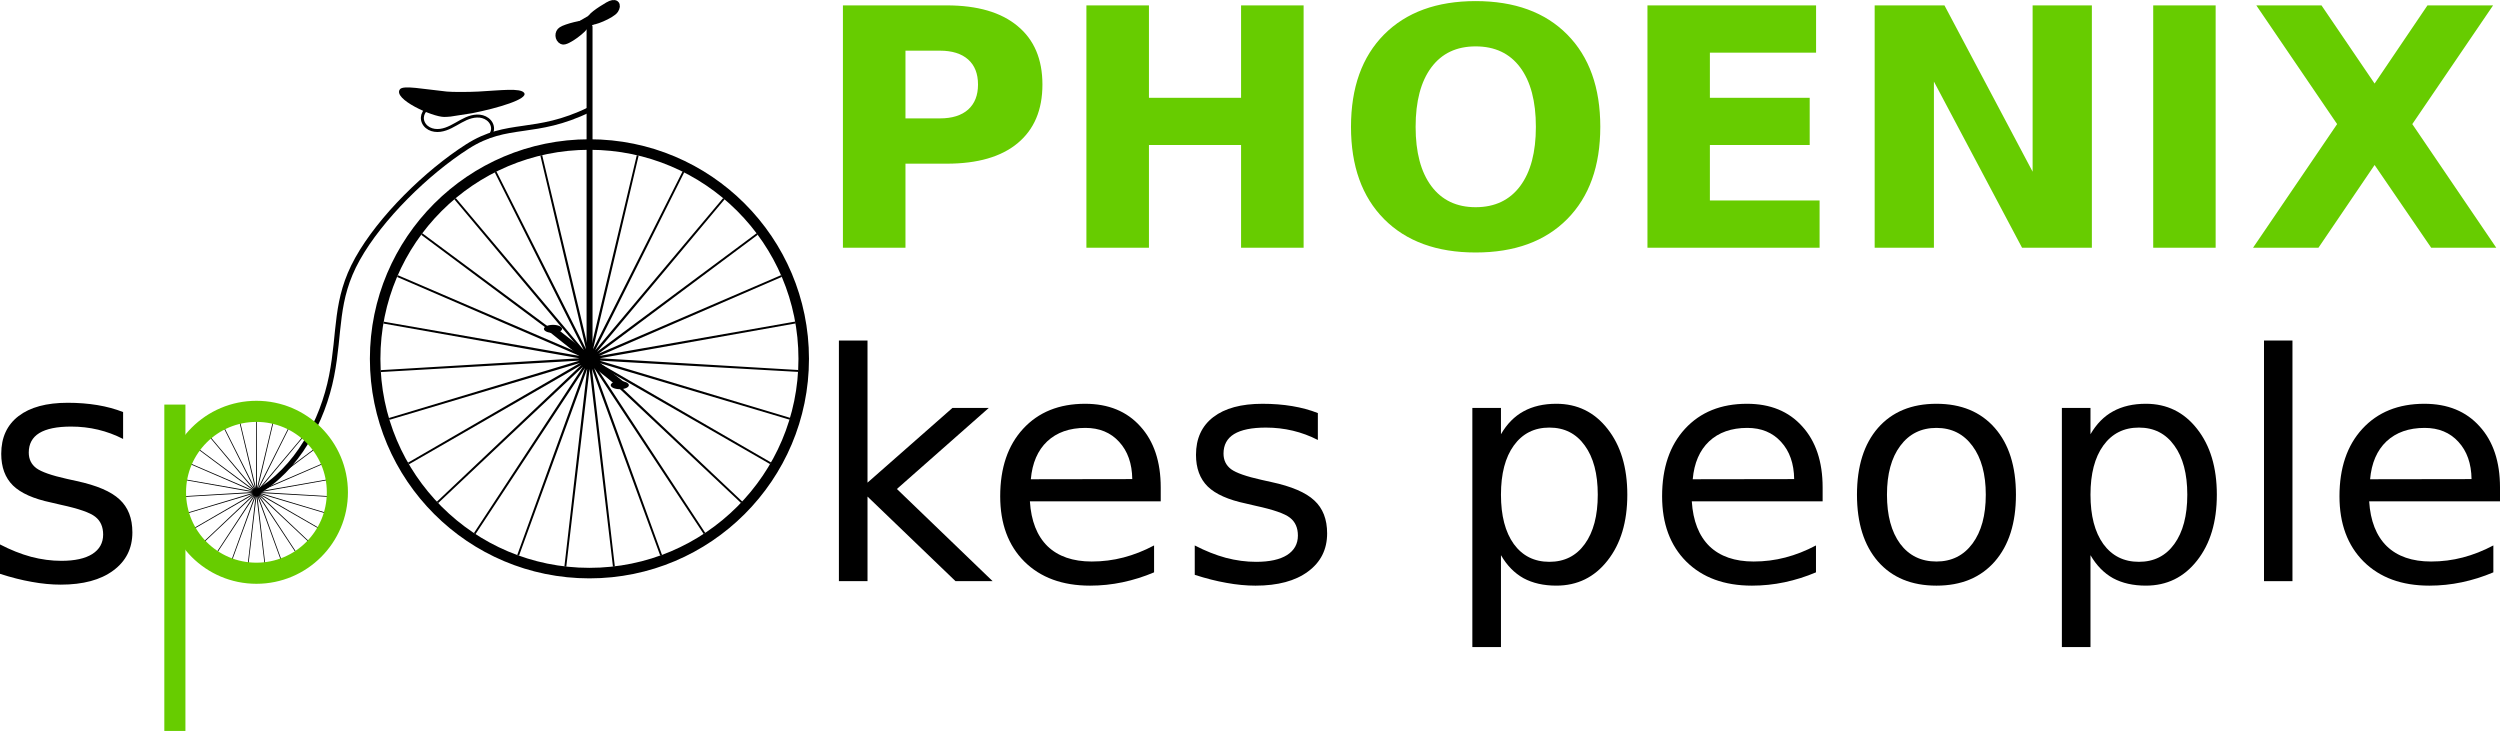
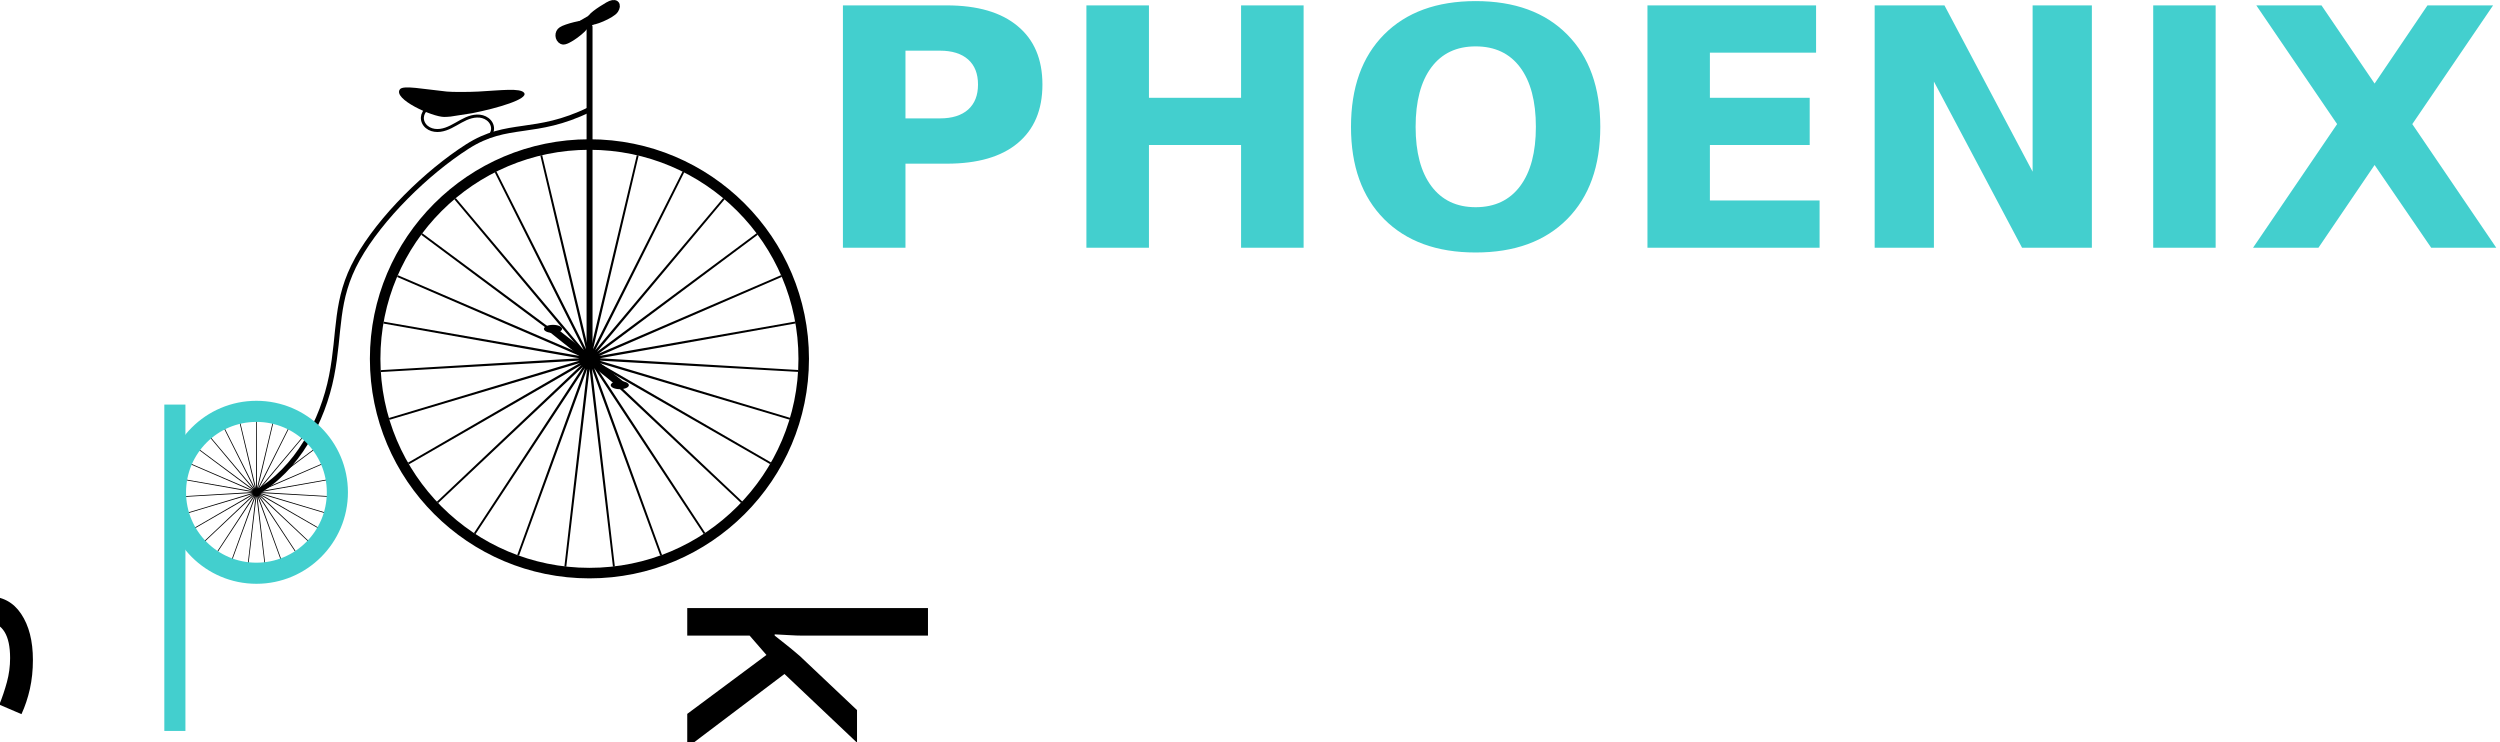
<svg xmlns="http://www.w3.org/2000/svg" version="1.1" width="710.723" height="210.8" id="svg2">
  <defs id="defs4">
    </defs>
  <g transform="translate(-33.7413,-366.719)" id="layer1">
    <g transform="matrix(0.534795,0,0,0.534795,67.87525,162.6705)" id="g3051">
      <path d="M 560,563.791 163.535,190.858 462.243,645.871 162.469,191.56 348.192,703.195 161.27,191.997 223.995,732.671 160.002,192.146 96.348,732.711 158.734,191.998 -27.867,703.313 157.534,191.562 -141.954,646.061 156.468,190.86 -239.763,564.042 155.591,189.932 -316.02,461.678 154.953,188.827 -366.615,344.487 154.586,187.604 -388.82,218.786 154.512,186.33 -381.439,91.353 154.733,185.073 -344.868,-30.942 155.238,183.901 -281.079,-141.508 156,182.876 -193.512,-234.382 156.978,182.056 -86.887,-304.559 158.118,181.482 33.048,-348.254 159.36,181.188 l 0.467,-544.3 0.809,544.3 L 286.615,-348.334 161.879,181.481 406.578,-304.714 163.02,182.054 513.247,-234.604 163.998,182.874 600.872,-141.785 164.76,183.898 664.731,-31.26 165.266,185.07 701.378,91.013 165.488,186.327 708.841,218.441 165.414,187.601 686.714,344.155 165.049,188.824 636.193,461.378 164.411,189.929 z" transform="matrix(0.2022522,0,0,0.2022522,217.2141,534.5645)" id="path2987" style="fill:#88aa00;fill-opacity:0;stroke:#000000;stroke-width:5;stroke-linecap:round;stroke-linejoin:miter;stroke-miterlimit:4;stroke-opacity:1;stroke-dasharray:none;stroke-dashoffset:0" />
      <path d="m 487.963,435.664 a 101.832,101.832 0 1 1 -203.665,0 101.832,101.832 0 1 1 203.665,0 z" transform="matrix(1.118605,0,0,1.118605,-182.4203,84.95106)" id="path3003" style="fill:#000000;fill-opacity:0;stroke:#000000;stroke-width:5;stroke-linecap:round;stroke-linejoin:miter;stroke-miterlimit:4;stroke-opacity:1;stroke-dasharray:none;stroke-dashoffset:0" />
    </g>
    <path d="m 201.346,469.753 c 0,-97.035 0,-96.891 0,-96.891" id="path3015" style="fill:none;stroke:#000000;stroke-width:1.692;stroke-linecap:butt;stroke-linejoin:miter;stroke-miterlimit:4;stroke-opacity:1;stroke-dasharray:none" />
    <path d="m 201.352,397.855 c -15.576,7.624 -23.216,3.151 -34.749,10.523 -11.533,7.371 -24.7,20.263 -31.226,31.949 -6.526,11.686 -4.873,20.622 -7.375,33.288 -2.502,12.667 -9.697,26.576 -21.699,33.315" id="path3049" style="fill:none;stroke:#000000;stroke-width:1.449;stroke-linecap:butt;stroke-linejoin:miter;stroke-miterlimit:4;stroke-opacity:1;stroke-dasharray:none" />
    <path d="M 560,563.791 163.535,190.858 462.243,645.871 162.469,191.56 348.192,703.195 161.27,191.997 223.995,732.671 160.002,192.146 96.348,732.711 158.734,191.998 -27.867,703.313 157.534,191.562 -141.954,646.061 156.468,190.86 -239.763,564.042 155.591,189.932 -316.02,461.678 154.953,188.827 -366.615,344.487 154.586,187.604 -388.82,218.786 154.512,186.33 -381.439,91.353 154.733,185.073 -344.868,-30.942 155.238,183.901 -281.079,-141.508 156,182.876 -193.512,-234.382 156.978,182.056 -86.887,-304.559 158.118,181.482 33.048,-348.254 159.36,181.188 l 0.467,-544.3 0.809,544.3 L 286.615,-348.334 161.879,181.481 406.578,-304.714 163.02,182.054 513.247,-234.604 163.998,182.874 600.872,-141.785 164.76,183.898 664.731,-31.26 165.266,185.07 701.378,91.013 165.488,186.327 708.841,218.441 165.414,187.601 686.714,344.155 165.049,188.824 636.193,461.378 164.411,189.929 z" transform="matrix(0.04085802,0,0,0.04085802,100.119,499.0532)" id="path2987-7" style="fill:#88aa00;fill-opacity:0;stroke:#000000;stroke-width:5;stroke-linecap:round;stroke-linejoin:miter;stroke-miterlimit:4;stroke-opacity:1;stroke-dasharray:none;stroke-dashoffset:0" />
-     <path d="m 487.963,435.664 a 101.832,101.832 0 1 1 -203.665,0 101.832,101.832 0 1 1 203.665,0 z" transform="matrix(0.2259754,0,0,0.2259754,19.3868,408.2244)" id="path3003-5" style="fill:#88aa00;fill-opacity:0;stroke:#67cc00;stroke-width:26.552;stroke-linecap:round;stroke-linejoin:miter;stroke-miterlimit:4;stroke-opacity:1;stroke-dasharray:none;stroke-dashoffset:0" />
+     <path d="m 487.963,435.664 a 101.832,101.832 0 1 1 -203.665,0 101.832,101.832 0 1 1 203.665,0 z" transform="matrix(0.2259754,0,0,0.2259754,19.3868,408.2244)" id="path3003-5" style="fill:#88aa00;fill-opacity:0;stroke:#43cfce;stroke-width:26.552;stroke-linecap:round;stroke-linejoin:miter;stroke-miterlimit:4;stroke-opacity:1;stroke-dasharray:none;stroke-dashoffset:0" />
    <path d="m 161.845,399.858 c -0.712,0.069 -1.336,0.106 -1.837,0.106 -3.35,0 -14.739,-5.125 -12.557,-7.877 0.94,-1.186 6.435,-0.054 13.312,0.662 1.533,0.16 6.247,0.147 8.979,0 6.361,-0.342 11.947,-1.076 13.004,0.366 1.271,1.741 -7.446,4.337 -14.759,5.782" id="path3207" />
    <path d="m 157.267,397.198 c -0.953,-0.117 -1.952,0.242 -2.612,0.939 -0.66,0.697 -0.965,1.714 -0.797,2.659 0.094,0.53 0.329,1.032 0.661,1.456 0.332,0.424 0.759,0.77 1.234,1.023 0.95,0.507 2.071,0.634 3.139,0.497 2.136,-0.274 3.995,-1.525 5.883,-2.56 0.944,-0.517 1.922,-0.99 2.963,-1.265 1.041,-0.274 2.155,-0.342 3.191,-0.051 1.037,0.291 1.988,0.966 2.484,1.921 0.248,0.478 0.38,1.018 0.359,1.556 -0.02,0.538 -0.194,1.072 -0.509,1.508 -0.293,0.406 -0.707,0.723 -1.174,0.901" id="path3221" style="fill:none;stroke:#000000;stroke-width:0.846;stroke-linecap:butt;stroke-linejoin:miter;stroke-miterlimit:4;stroke-opacity:1;stroke-dasharray:none" />
    <path d="m 206.938,369.436 c -4.506,2.602 -9.012,5.203 -13.518,7.804" id="path4020" style="fill:none;stroke:#000000;stroke-width:2.82;stroke-linecap:butt;stroke-linejoin:miter;stroke-miterlimit:4;stroke-opacity:1" />
    <path d="m 208.517,369.507 c -0.899,1.43 -6.784,3.781 -6.585,3.003 -1.102,-0.536 2.592,-2.926 4.695,-4.158 2.103,-1.232 2.789,-0.274 1.89,1.155 z" id="path4022" style="fill:#000000;fill-opacity:1;stroke:#000000;stroke-width:2.133;stroke-linecap:round;stroke-linejoin:miter;stroke-miterlimit:4;stroke-opacity:1;stroke-dashoffset:0" />
    <path d="m 200.027,373.851 c 0.056,0.833 -5.374,5.052 -6.434,4.413 -1.102,-0.536 -1.186,-2.26 -0.14,-2.899 1.076,-0.773 6.714,-2.245 6.574,-1.514 z" id="path4018" style="fill:#000000;fill-opacity:1;stroke:#000000;stroke-width:2.133;stroke-linecap:round;stroke-linejoin:miter;stroke-miterlimit:4;stroke-opacity:1;stroke-dashoffset:0" />
-     <path d="m 453.25,367.031 c -11.044,7e-5 -19.725,3.163 -26.031,9.5 -6.276,6.337 -9.406,15.083 -9.406,26.25 0,11.137 3.13,19.881 9.406,26.219 6.307,6.337 14.987,9.5 26.031,9.5 11.075,0 19.755,-3.163 26.031,-9.5 6.276,-6.337 9.406,-15.082 9.406,-26.219 -8e-5,-11.167 -3.131,-19.913 -9.406,-26.25 -6.276,-6.337 -14.956,-9.5 -26.031,-9.5 z m -179.875,1.219 0,68.906 17.781,0 0,-23.906 11.719,0 c 8.768,2e-5 15.48,-1.936 20.156,-5.812 4.707,-3.907 7.062,-9.458 7.062,-16.688 -7e-5,-7.199 -2.356,-12.749 -7.062,-16.625 -4.676,-3.907 -11.389,-5.875 -20.156,-5.875 l -29.5,0 z m 69.219,0 0,68.906 17.781,0 0,-29.219 26.188,0 0,29.219 17.781,0 0,-68.906 -17.781,0 0,26.281 -26.188,0 0,-26.281 -17.781,0 z m 159.5,0 0,68.906 48.938,0 0,-13.438 -31.188,0 0,-15.781 28.375,0 0,-13.406 -28.375,0 0,-12.844 30.188,0 0,-13.438 -47.938,0 z m 64.594,0 0,68.906 16.844,0 0,-47.25 25.062,47.25 19.844,0 0,-68.906 -16.844,0 0,47.281 -25.062,-47.281 -19.844,0 z m 79.188,0 0,68.906 17.75,0 0,-68.906 -17.75,0 z m 29.312,0 22.969,33.75 -23.906,35.156 18.594,0 15.969,-23.531 16.094,23.531 18.5,0 L 719.531,402 742.5,368.25 l -18.656,0 -15.031,22.219 -15.094,-22.219 -18.531,0 z M 453.25,379.906 c 5.445,6e-5 9.672,1.97 12.656,5.969 2.984,3.999 4.469,9.646 4.469,16.906 -6e-5,7.23 -1.485,12.844 -4.469,16.844 -2.984,3.999 -7.211,6 -12.656,6 -5.414,10e-6 -9.61,-2.001 -12.594,-6 -2.984,-3.999 -4.469,-9.614 -4.469,-16.844 -2e-5,-7.26 1.485,-12.907 4.469,-16.906 2.984,-3.999 7.179,-5.969 12.594,-5.969 z m -162.094,1.219 9.812,0 c 3.446,6e-5 6.123,0.839 8,2.5 1.877,1.661 2.812,4.049 2.812,7.125 -5e-5,3.076 -0.936,5.433 -2.812,7.125 -1.877,1.661 -4.554,2.5 -8,2.5 l -9.812,0 0,-19.25 z" id="path4077" style="font-size:94.506px;font-style:normal;font-weight:normal;line-height:0%;letter-spacing:0px;word-spacing:0px;writing-mode:lr-tb;fill:#67cc00;fill-opacity:1;stroke:none;font-family:Sans" />
+     <path d="m 453.25,367.031 c -11.044,7e-5 -19.725,3.163 -26.031,9.5 -6.276,6.337 -9.406,15.083 -9.406,26.25 0,11.137 3.13,19.881 9.406,26.219 6.307,6.337 14.987,9.5 26.031,9.5 11.075,0 19.755,-3.163 26.031,-9.5 6.276,-6.337 9.406,-15.082 9.406,-26.219 -8e-5,-11.167 -3.131,-19.913 -9.406,-26.25 -6.276,-6.337 -14.956,-9.5 -26.031,-9.5 z m -179.875,1.219 0,68.906 17.781,0 0,-23.906 11.719,0 c 8.768,2e-5 15.48,-1.936 20.156,-5.812 4.707,-3.907 7.062,-9.458 7.062,-16.688 -7e-5,-7.199 -2.356,-12.749 -7.062,-16.625 -4.676,-3.907 -11.389,-5.875 -20.156,-5.875 l -29.5,0 z m 69.219,0 0,68.906 17.781,0 0,-29.219 26.188,0 0,29.219 17.781,0 0,-68.906 -17.781,0 0,26.281 -26.188,0 0,-26.281 -17.781,0 z m 159.5,0 0,68.906 48.938,0 0,-13.438 -31.188,0 0,-15.781 28.375,0 0,-13.406 -28.375,0 0,-12.844 30.188,0 0,-13.438 -47.938,0 z m 64.594,0 0,68.906 16.844,0 0,-47.25 25.062,47.25 19.844,0 0,-68.906 -16.844,0 0,47.281 -25.062,-47.281 -19.844,0 z m 79.188,0 0,68.906 17.75,0 0,-68.906 -17.75,0 z m 29.312,0 22.969,33.75 -23.906,35.156 18.594,0 15.969,-23.531 16.094,23.531 18.5,0 L 719.531,402 742.5,368.25 l -18.656,0 -15.031,22.219 -15.094,-22.219 -18.531,0 z M 453.25,379.906 c 5.445,6e-5 9.672,1.97 12.656,5.969 2.984,3.999 4.469,9.646 4.469,16.906 -6e-5,7.23 -1.485,12.844 -4.469,16.844 -2.984,3.999 -7.211,6 -12.656,6 -5.414,10e-6 -9.61,-2.001 -12.594,-6 -2.984,-3.999 -4.469,-9.614 -4.469,-16.844 -2e-5,-7.26 1.485,-12.907 4.469,-16.906 2.984,-3.999 7.179,-5.969 12.594,-5.969 z m -162.094,1.219 9.812,0 c 3.446,6e-5 6.123,0.839 8,2.5 1.877,1.661 2.812,4.049 2.812,7.125 -5e-5,3.076 -0.936,5.433 -2.812,7.125 -1.877,1.661 -4.554,2.5 -8,2.5 l -9.812,0 0,-19.25 z" id="path4077" style="font-size:94.506px;font-style:normal;font-weight:normal;line-height:0%;letter-spacing:0px;word-spacing:0px;writing-mode:lr-tb;fill:#43cfce;fill-opacity:1;stroke:none;font-family:Sans" />
    <text x="-29.294" y="508.648" id="text4059" xml:space="preserve" style="font-size:40px;font-style:normal;font-weight:normal;line-height:0%;letter-spacing:0px;word-spacing:0px;writing-mode:tb-rl;fill:#000000;fill-opacity:1;stroke:none;font-family:Sans">
      <tspan x="508.648" y="-29.294" id="tspan4061" />
    </text>
-     <path d="m 83.456,481.737 0,92.781" id="path4067" style="fill:none;stroke:#67cc00;stroke-width:6;stroke-linecap:butt;stroke-linejoin:miter;stroke-miterlimit:4;stroke-opacity:1;stroke-dasharray:none" />
-     <g id="text4071" style="font-size:56.276px;font-style:normal;font-weight:normal;line-height:0%;letter-spacing:0px;word-spacing:0px;writing-mode:tb-rl;fill:#000000;fill-opacity:1;stroke:none;font-family:Sans">
-       <path d="m 272.232,463.525 8.134,0 0,40.404 24.137,-21.235 10.332,0 -26.115,23.038 27.215,26.203 -10.552,0 -25.016,-24.049 0,24.049 -8.134,0 0,-68.41" id="path3548" style="font-size:90.041px;writing-mode:lr-tb" />
-       <path d="m 363.724,505.292 0,3.957 -37.195,0 c 0.352,5.569 2.022,9.819 5.012,12.75 3.019,2.902 7.21,4.353 12.574,4.353 3.107,0 6.111,-0.381 9.013,-1.143 2.931,-0.762 5.833,-1.905 8.705,-3.429 l 0,7.65 c -2.902,1.231 -5.877,2.169 -8.925,2.814 -3.048,0.645 -6.141,0.967 -9.277,0.967 -7.855,0 -14.084,-2.286 -18.685,-6.859 -4.572,-4.572 -6.859,-10.757 -6.859,-18.553 0,-8.06 2.169,-14.45 6.507,-19.169 4.367,-4.748 10.244,-7.122 17.63,-7.122 6.624,5e-5 11.856,2.14 15.696,6.419 3.869,4.25 5.803,10.039 5.803,17.366 m -8.09,-2.374 c -0.059,-4.426 -1.304,-7.958 -3.737,-10.596 -2.403,-2.638 -5.598,-3.957 -9.584,-3.957 -4.514,4e-5 -8.134,1.275 -10.859,3.825 -2.697,2.55 -4.25,6.141 -4.66,10.772 l 28.841,-0.044" id="path3550" style="font-size:90.041px;writing-mode:lr-tb" />
-       <path d="m 408.393,484.145 0,7.65 c -2.286,-1.172 -4.66,-2.052 -7.122,-2.638 -2.462,-0.586 -5.012,-0.879 -7.65,-0.879 -4.016,4e-5 -7.034,0.616 -9.057,1.847 -1.993,1.231 -2.99,3.078 -2.99,5.54 -1e-5,1.876 0.718,3.356 2.154,4.441 1.436,1.055 4.323,2.066 8.661,3.034 l 2.77,0.616 c 5.745,1.231 9.819,2.975 12.222,5.232 2.433,2.228 3.649,5.349 3.649,9.365 -5e-5,4.572 -1.817,8.192 -5.452,10.859 -3.605,2.667 -8.573,4.001 -14.904,4.001 -2.638,0 -5.393,-0.264 -8.265,-0.791 -2.843,-0.498 -5.847,-1.26 -9.013,-2.286 l 0,-8.353 c 2.99,1.553 5.935,2.726 8.837,3.517 2.902,0.762 5.774,1.143 8.617,1.143 3.81,0 6.741,-0.645 8.793,-1.934 2.052,-1.319 3.078,-3.166 3.078,-5.54 -4e-5,-2.198 -0.747,-3.884 -2.242,-5.056 -1.466,-1.172 -4.704,-2.301 -9.716,-3.385 l -2.814,-0.659 c -5.012,-1.055 -8.632,-2.667 -10.859,-4.836 -2.228,-2.198 -3.341,-5.203 -3.341,-9.013 -10e-6,-4.631 1.641,-8.207 4.924,-10.728 3.283,-2.521 7.943,-3.781 13.981,-3.781 2.99,5e-5 5.803,0.22 8.441,0.659 2.638,0.44 5.071,1.099 7.298,1.978" id="path3552" style="font-size:90.041px;writing-mode:lr-tb" />
-       <path d="m 460.448,524.549 0,26.115 -8.134,0 0,-67.971 8.134,0 0,7.474 c 1.7,-2.931 3.84,-5.1 6.419,-6.507 2.609,-1.436 5.715,-2.154 9.321,-2.154 5.979,5e-5 10.83,2.374 14.553,7.122 3.752,4.748 5.628,10.991 5.628,18.729 -5e-5,7.738 -1.876,13.981 -5.628,18.729 -3.722,4.748 -8.573,7.122 -14.553,7.122 -3.605,0 -6.712,-0.703 -9.321,-2.11 -2.579,-1.436 -4.719,-3.62 -6.419,-6.551 m 27.522,-17.19 c -4e-5,-5.95 -1.231,-10.61 -3.693,-13.981 -2.433,-3.4 -5.789,-5.1 -10.068,-5.1 -4.279,4e-5 -7.65,1.7 -10.112,5.1 -2.433,3.371 -3.649,8.031 -3.649,13.981 -2e-5,5.95 1.216,10.625 3.649,14.025 2.462,3.371 5.833,5.056 10.112,5.056 4.279,0 7.635,-1.685 10.068,-5.056 2.462,-3.4 3.693,-8.075 3.693,-14.025" id="path3554" style="font-size:90.041px;writing-mode:lr-tb" />
-       <path d="m 551.896,505.292 0,3.957 -37.195,0 c 0.352,5.569 2.022,9.819 5.012,12.75 3.019,2.902 7.21,4.353 12.574,4.353 3.107,0 6.111,-0.381 9.013,-1.143 2.931,-0.762 5.833,-1.905 8.705,-3.429 l 0,7.65 c -2.902,1.231 -5.877,2.169 -8.925,2.814 -3.048,0.645 -6.141,0.967 -9.277,0.967 -7.855,0 -14.084,-2.286 -18.685,-6.859 -4.572,-4.572 -6.859,-10.757 -6.859,-18.553 0,-8.06 2.169,-14.45 6.507,-19.169 4.367,-4.748 10.244,-7.122 17.63,-7.122 6.624,5e-5 11.856,2.14 15.696,6.419 3.869,4.25 5.803,10.039 5.803,17.366 m -8.09,-2.374 c -0.059,-4.426 -1.304,-7.958 -3.737,-10.596 -2.403,-2.638 -5.598,-3.957 -9.584,-3.957 -4.514,4e-5 -8.134,1.275 -10.859,3.825 -2.697,2.55 -4.25,6.141 -4.66,10.772 l 28.841,-0.044" id="path3556" style="font-size:90.041px;writing-mode:lr-tb" />
-       <path d="m 584.255,488.366 c -4.338,4e-5 -7.767,1.7 -10.288,5.1 -2.521,3.371 -3.781,8.002 -3.781,13.893 -10e-6,5.891 1.246,10.537 3.737,13.937 2.521,3.371 5.965,5.056 10.332,5.056 4.309,0 7.723,-1.7 10.244,-5.1 2.521,-3.4 3.781,-8.031 3.781,-13.893 -4e-5,-5.833 -1.26,-10.449 -3.781,-13.849 -2.521,-3.429 -5.935,-5.144 -10.244,-5.144 m 0,-6.859 c 7.034,5e-5 12.559,2.286 16.575,6.859 4.015,4.572 6.023,10.903 6.023,18.993 -5e-5,8.06 -2.008,14.391 -6.023,18.993 -4.016,4.572 -9.541,6.859 -16.575,6.859 -7.064,0 -12.603,-2.286 -16.619,-6.859 -3.986,-4.602 -5.979,-10.933 -5.979,-18.993 -10e-6,-8.09 1.993,-14.421 5.979,-18.993 4.015,-4.572 9.555,-6.859 16.619,-6.859" id="path3558" style="font-size:90.041px;writing-mode:lr-tb" />
-       <path d="m 628.044,524.549 0,26.115 -8.134,0 0,-67.971 8.134,0 0,7.474 c 1.7,-2.931 3.84,-5.1 6.419,-6.507 2.609,-1.436 5.715,-2.154 9.321,-2.154 5.979,5e-5 10.83,2.374 14.553,7.122 3.752,4.748 5.628,10.991 5.628,18.729 -5e-5,7.738 -1.876,13.981 -5.628,18.729 -3.722,4.748 -8.573,7.122 -14.553,7.122 -3.605,0 -6.712,-0.703 -9.321,-2.11 -2.579,-1.436 -4.719,-3.62 -6.419,-6.551 m 27.522,-17.19 c -4e-5,-5.95 -1.231,-10.61 -3.693,-13.981 -2.433,-3.4 -5.789,-5.1 -10.068,-5.1 -4.279,4e-5 -7.65,1.7 -10.112,5.1 -2.433,3.371 -3.649,8.031 -3.649,13.981 -2e-5,5.95 1.216,10.625 3.649,14.025 2.462,3.371 5.833,5.056 10.112,5.056 4.279,0 7.635,-1.685 10.068,-5.056 2.462,-3.4 3.693,-8.075 3.693,-14.025" id="path3560" style="font-size:90.041px;writing-mode:lr-tb" />
-       <path d="m 677.373,463.525 8.09,0 0,68.41 -8.09,0 0,-68.41" id="path3562" style="font-size:90.041px;writing-mode:lr-tb" />
-       <path d="m 744.465,505.292 0,3.957 -37.195,0 c 0.352,5.569 2.022,9.819 5.012,12.75 3.019,2.902 7.21,4.353 12.574,4.353 3.107,0 6.111,-0.381 9.013,-1.143 2.931,-0.762 5.833,-1.905 8.705,-3.429 l 0,7.65 c -2.902,1.231 -5.877,2.169 -8.925,2.814 -3.048,0.645 -6.141,0.967 -9.277,0.967 -7.855,0 -14.084,-2.286 -18.685,-6.859 -4.572,-4.572 -6.859,-10.757 -6.859,-18.553 -1e-5,-8.06 2.169,-14.45 6.507,-19.169 4.367,-4.748 10.244,-7.122 17.63,-7.122 6.624,5e-5 11.856,2.14 15.696,6.419 3.869,4.25 5.803,10.039 5.803,17.366 m -8.09,-2.374 c -0.059,-4.426 -1.304,-7.958 -3.737,-10.596 -2.403,-2.638 -5.598,-3.957 -9.584,-3.957 -4.514,4e-5 -8.134,1.275 -10.859,3.825 -2.697,2.55 -4.25,6.141 -4.66,10.772 l 28.841,-0.044" id="path3564" style="font-size:90.041px;writing-mode:lr-tb" />
-     </g>
+     <path d="m 83.456,481.737 0,92.781" id="path4067" style="fill:none;stroke:#43cfce;stroke-width:6;stroke-linecap:butt;stroke-linejoin:miter;stroke-miterlimit:4;stroke-opacity:1;stroke-dasharray:none" />
+     <text x="264.054" y="531.935" id="text4071" xml:space="preserve" style="font-size:56.276px;font-style:normal;font-weight:normal;line-height:0%;letter-spacing:0px;word-spacing:0px;writing-mode:tb-rl;fill:#000000;fill-opacity:1;stroke:none;font-family:Sans">
+       <tspan x="264.054" y="531.935" id="tspan4073" style="font-size:90.041px;writing-mode:lr-tb">kes people</tspan>
+     </text>
    <path d="m 190.705,460.354 20.167,16.085" id="path4156" style="fill:none;stroke:#000000;stroke-width:2.06;stroke-linecap:butt;stroke-linejoin:miter;stroke-miterlimit:4;stroke-opacity:1;stroke-dasharray:none" />
    <path d="m 150.268,90.844 a 6.205,3.795 0 1 1 -12.411,0 6.205,3.795 0 1 1 12.411,0 z" transform="matrix(0.4152652,0,0,0.3014226,150.1197,448.8358)" id="path4165-7" style="fill:#000000;fill-opacity:1;stroke:#000000;stroke-width:0;stroke-linecap:round;stroke-linejoin:miter;stroke-miterlimit:4;stroke-opacity:1;stroke-dasharray:none;stroke-dashoffset:0" />
    <path d="m 150.268,90.844 a 6.205,3.795 0 1 1 -12.411,0 6.205,3.795 0 1 1 12.411,0 z" transform="matrix(0.4152652,0,0,0.3014226,131.1298,432.8322)" id="path4165-7-0" style="fill:#000000;fill-opacity:1;stroke:#000000;stroke-width:0;stroke-linecap:round;stroke-linejoin:miter;stroke-miterlimit:4;stroke-opacity:1;stroke-dasharray:none;stroke-dashoffset:0" />
-     <g id="text4071-8" style="font-size:56.276px;font-style:normal;font-weight:normal;line-height:0%;letter-spacing:0px;word-spacing:0px;writing-mode:tb-rl;fill:#000000;fill-opacity:1;stroke:none;font-family:Sans">
-       <path d="m 68.738,483.858 0,7.65 c -2.286,-1.172 -4.66,-2.052 -7.122,-2.638 -2.462,-0.586 -5.012,-0.879 -7.65,-0.879 -4.016,4e-5 -7.034,0.616 -9.057,1.847 -1.993,1.231 -2.99,3.078 -2.99,5.54 -1.3e-5,1.876 0.718,3.356 2.154,4.441 1.436,1.055 4.323,2.066 8.661,3.034 l 2.77,0.616 c 5.745,1.231 9.819,2.975 12.222,5.232 2.433,2.228 3.649,5.349 3.649,9.365 -4.2e-5,4.572 -1.817,8.192 -5.452,10.859 -3.605,2.667 -8.573,4.001 -14.904,4.001 -2.638,-10e-6 -5.393,-0.264 -8.266,-0.791 -2.843,-0.498 -5.847,-1.26 -9.013,-2.286 l 0,-8.353 c 2.99,1.553 5.935,2.726 8.837,3.517 2.902,0.762 5.774,1.143 8.617,1.143 3.81,0 6.741,-0.645 8.793,-1.934 2.052,-1.319 3.078,-3.166 3.078,-5.54 -3.4e-5,-2.198 -0.747,-3.884 -2.242,-5.056 -1.466,-1.172 -4.704,-2.301 -9.716,-3.385 l -2.814,-0.659 c -5.012,-1.055 -8.632,-2.667 -10.859,-4.836 -2.228,-2.198 -3.341,-5.203 -3.341,-9.013 -5e-6,-4.631 1.641,-8.207 4.924,-10.728 3.283,-2.521 7.943,-3.781 13.981,-3.781 2.99,5e-5 5.803,0.22 8.441,0.659 2.638,0.44 5.071,1.099 7.298,1.978" id="path3545" style="font-size:90.041px;writing-mode:lr-tb" />
-     </g>
+     <text x="28.861" y="531.649" id="text4071-8" xml:space="preserve" style="font-size:56.276px;font-style:normal;font-weight:normal;line-height:0%;letter-spacing:0px;word-spacing:0px;writing-mode:tb-rl;fill:#000000;fill-opacity:1;stroke:none;font-family:Sans">
+       <tspan x="28.861" y="531.649" id="tspan4073-6" style="font-size:90.041px;writing-mode:lr-tb">s</tspan>
+     </text>
  </g>
</svg>
